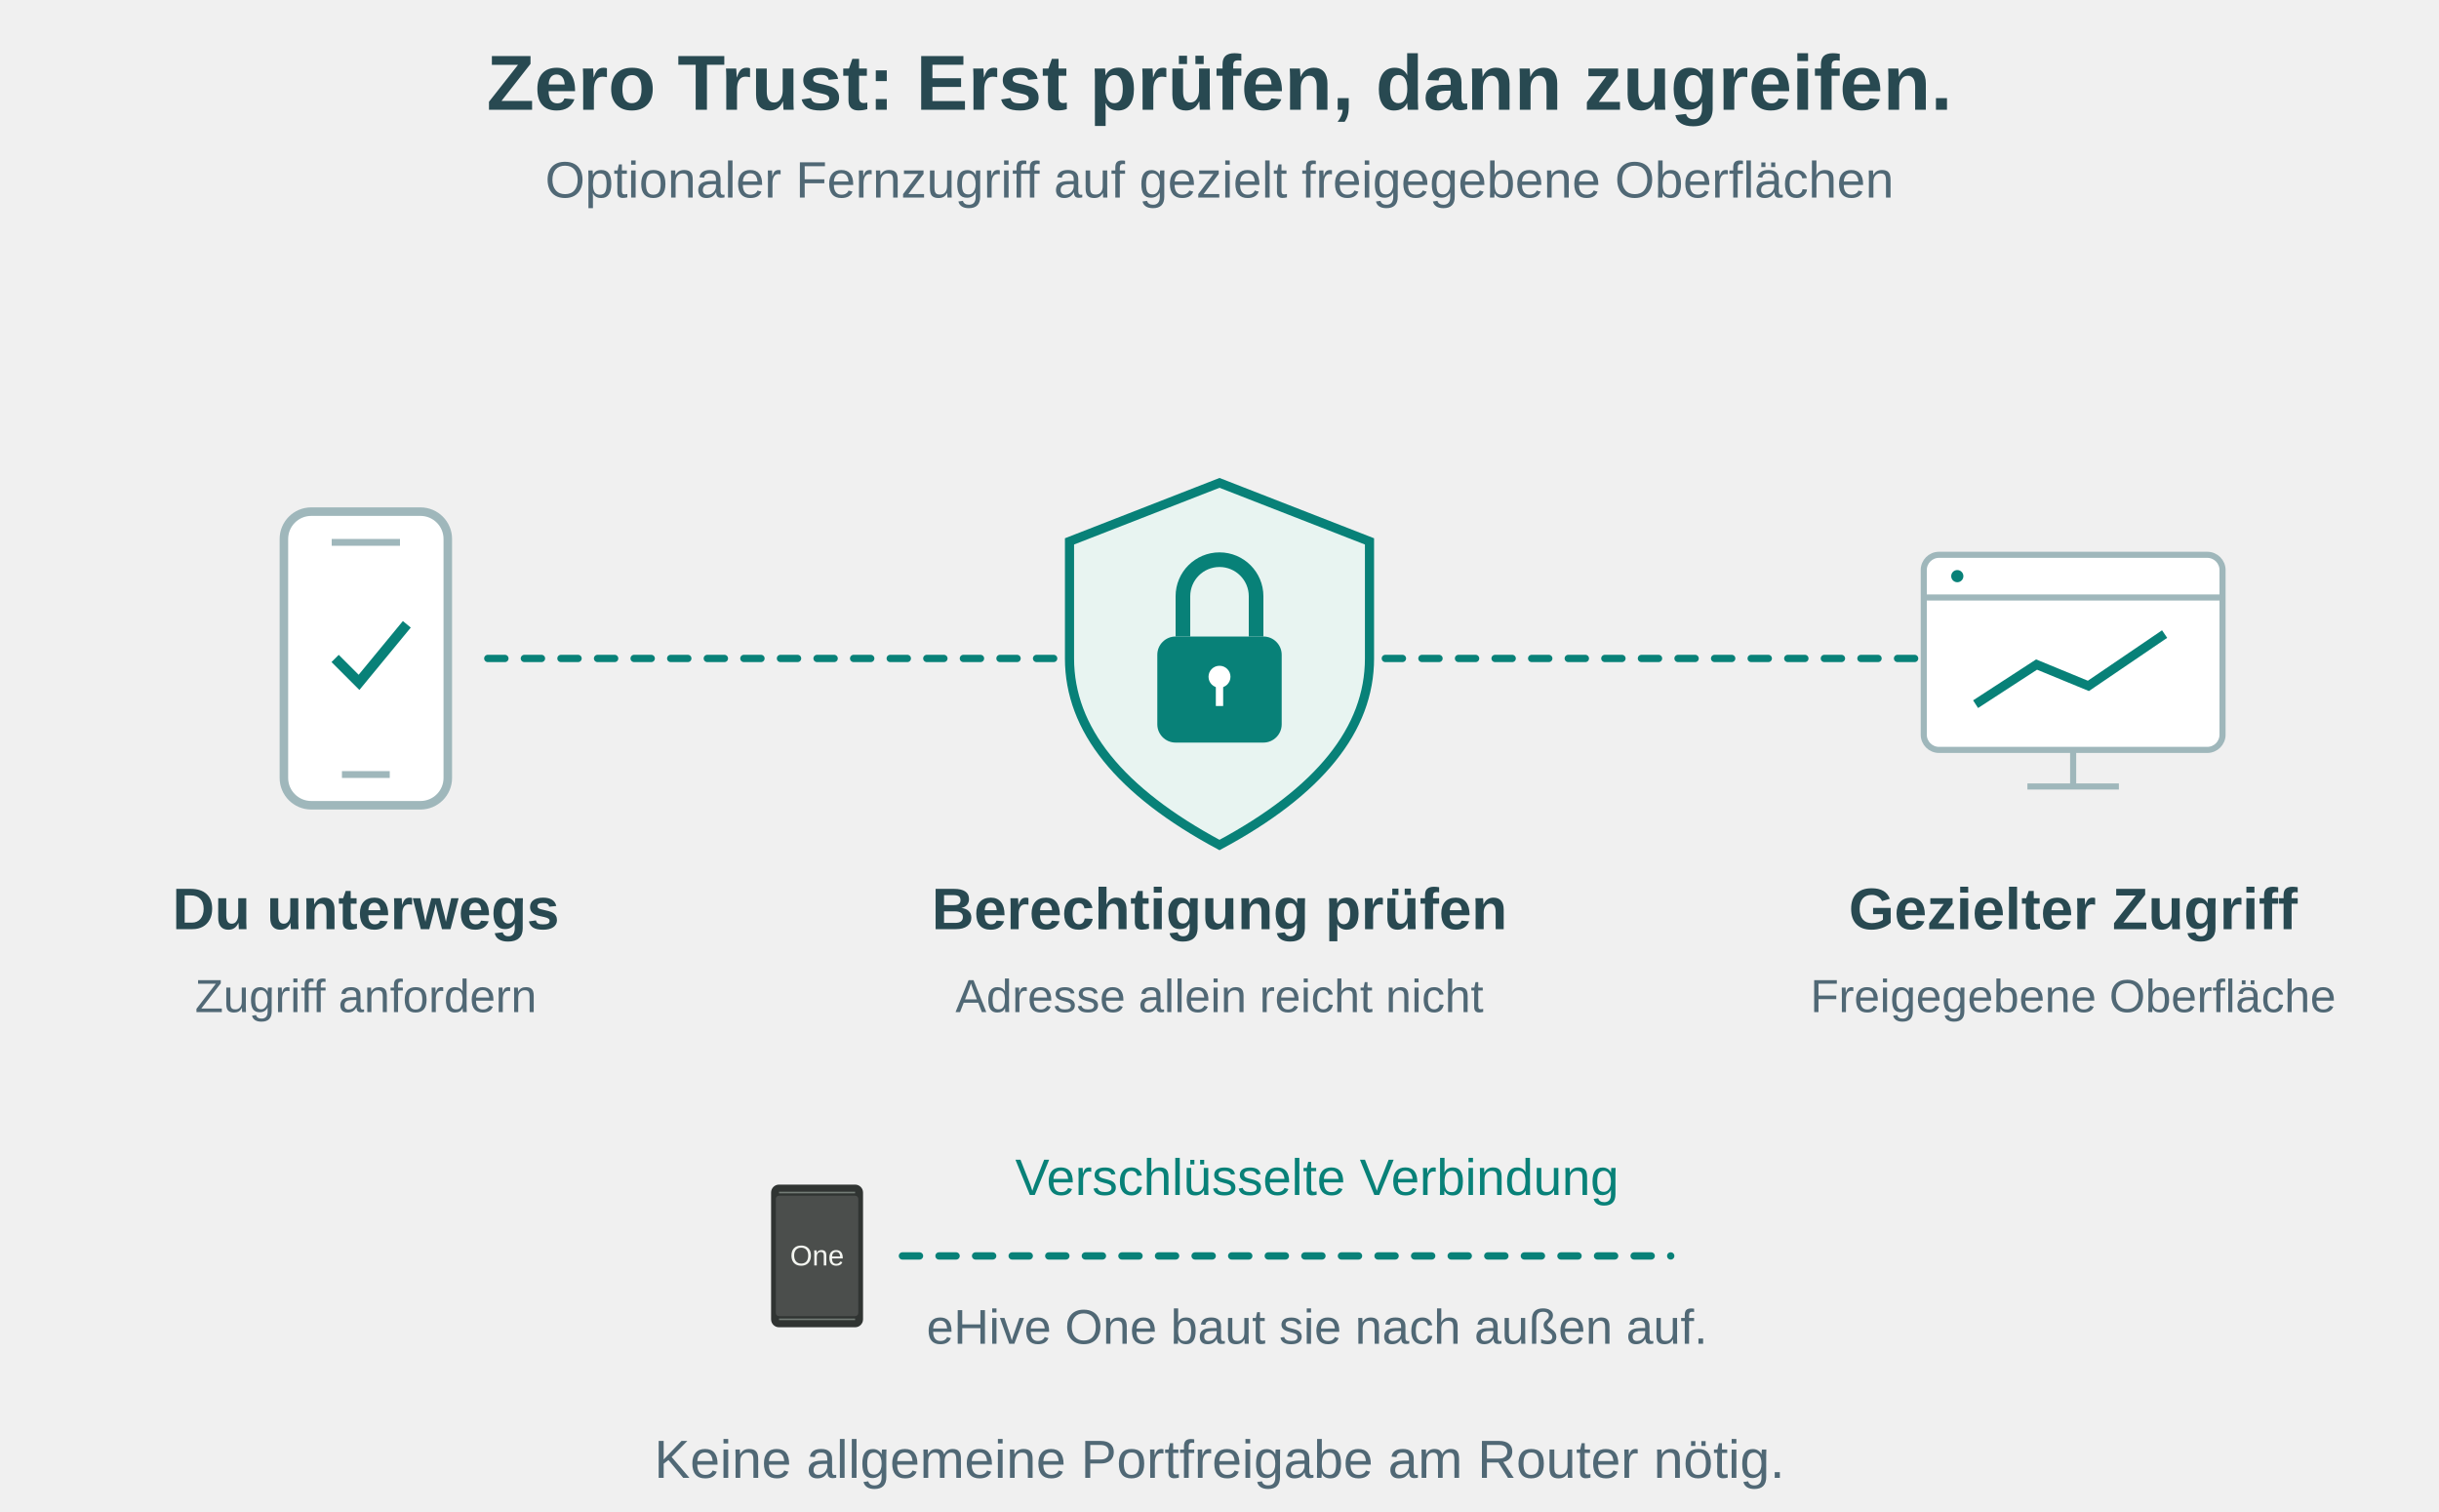
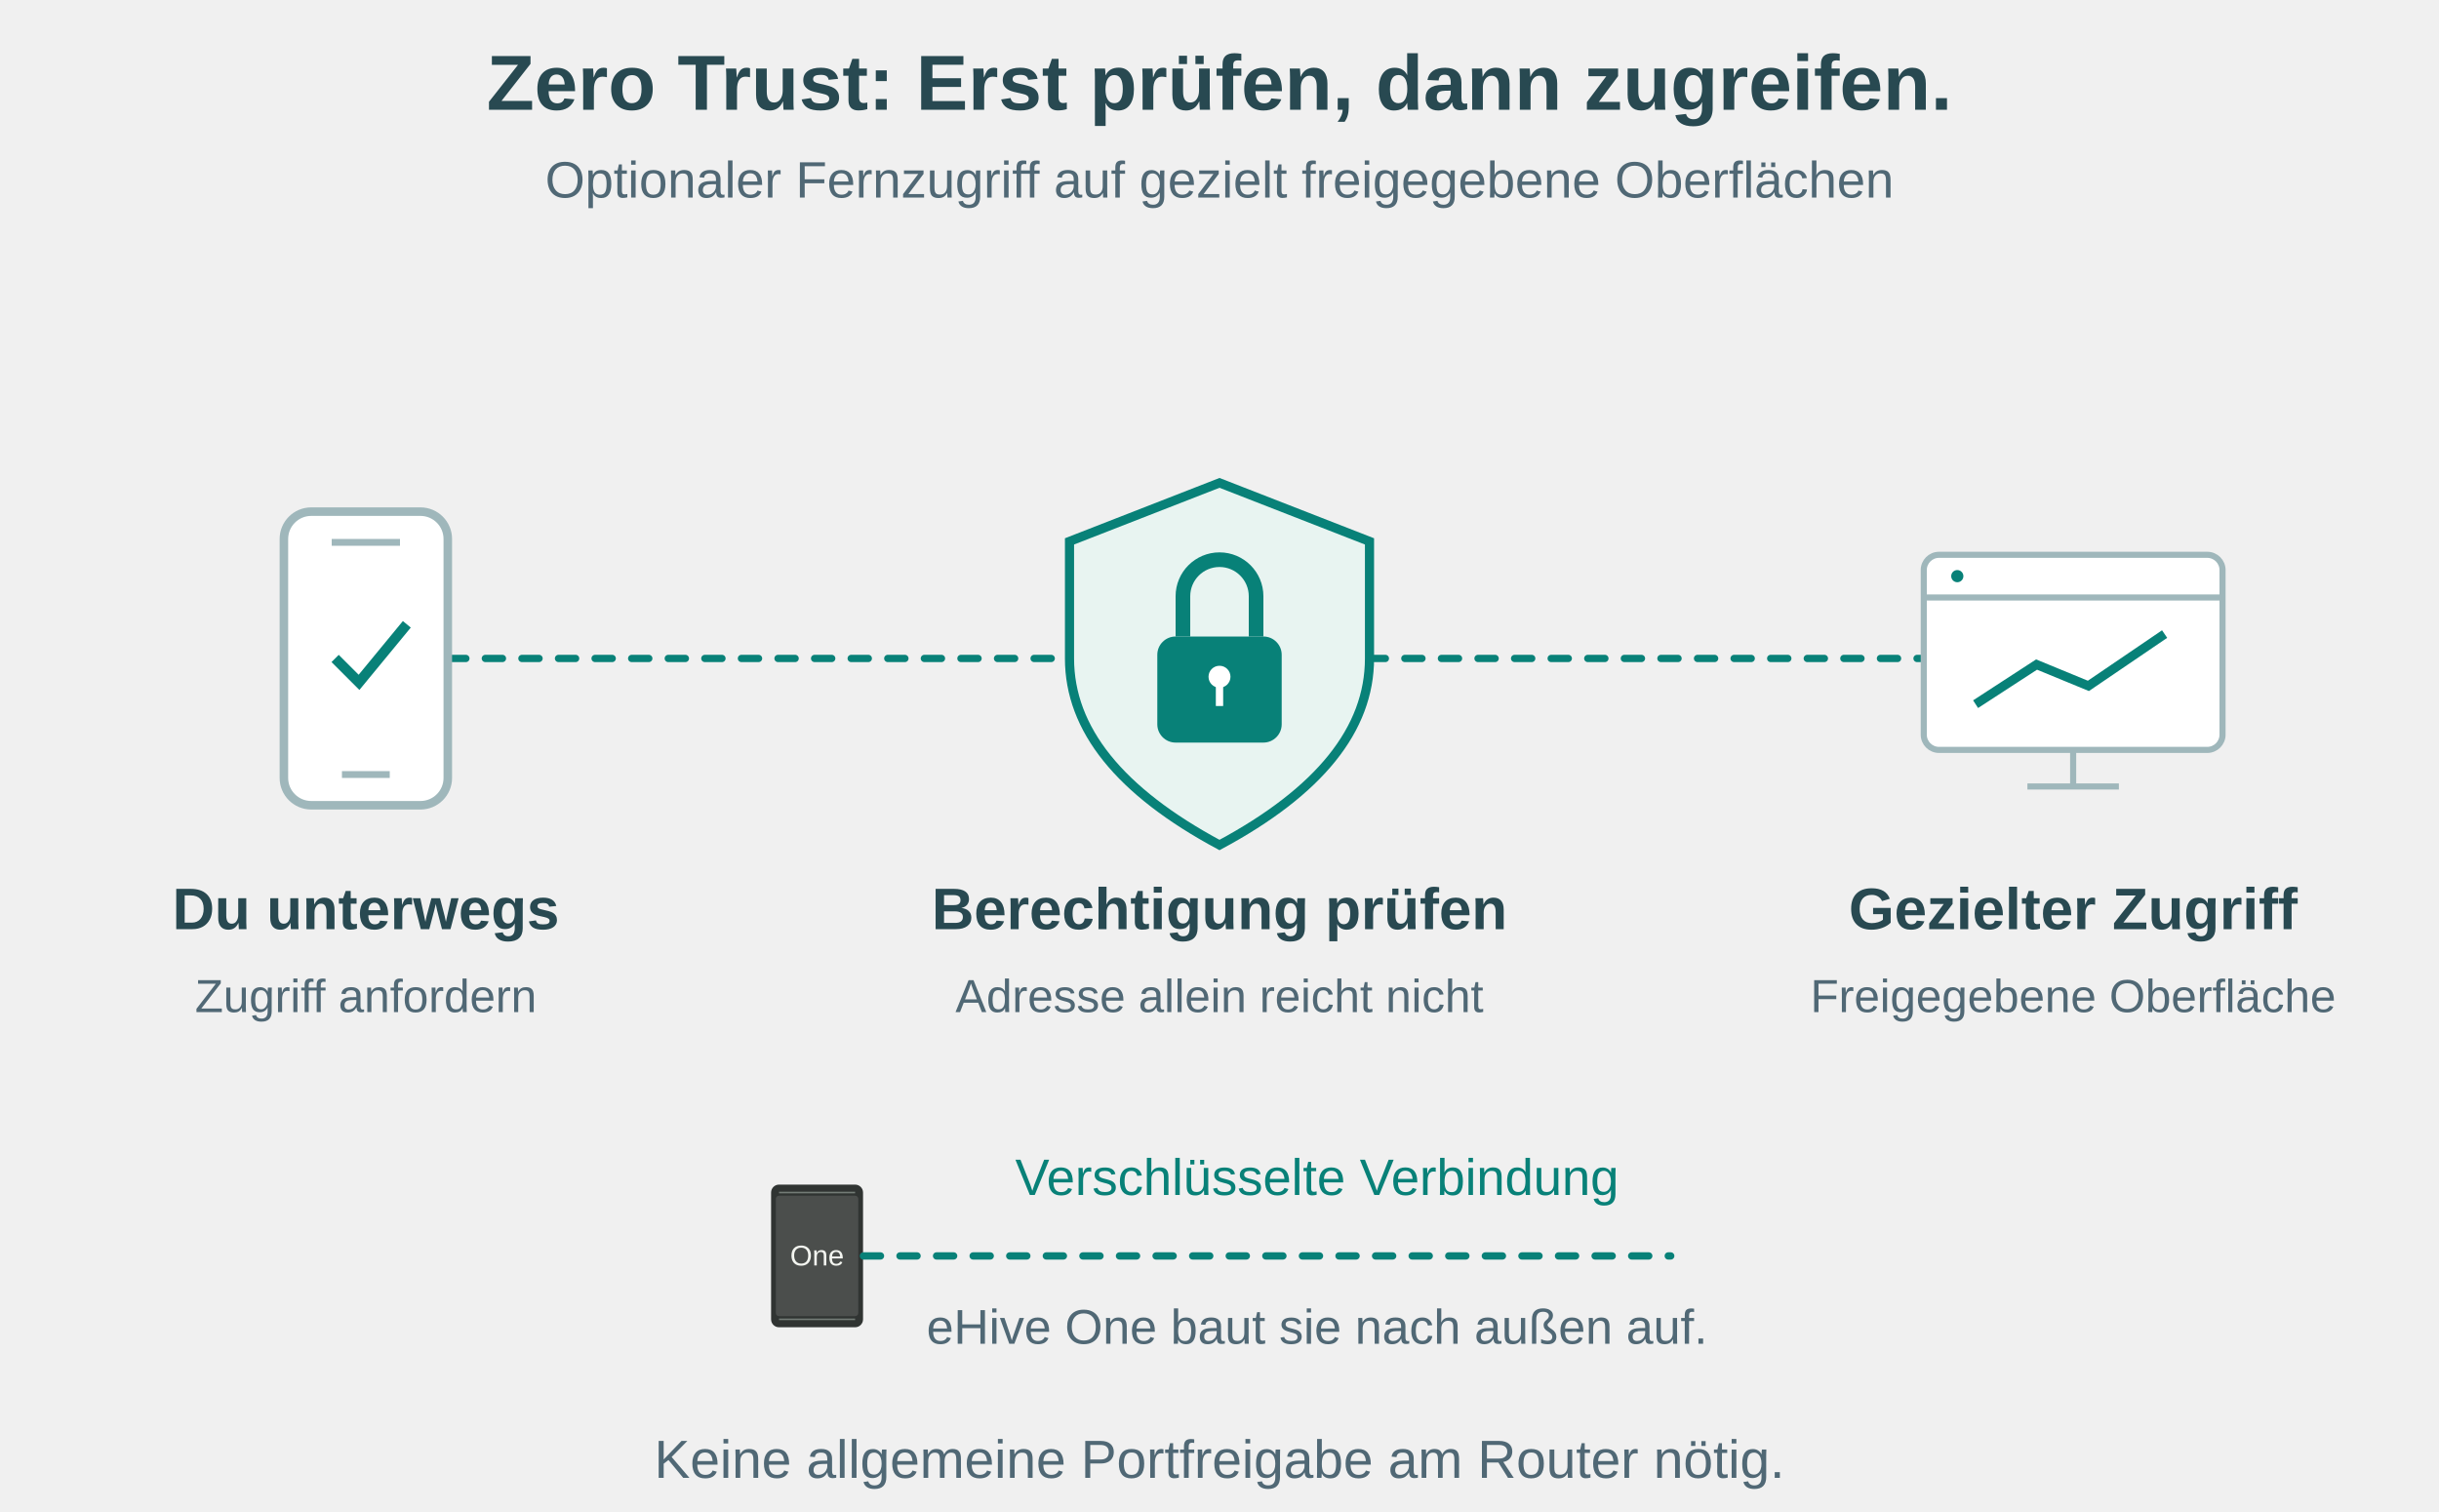
<svg xmlns="http://www.w3.org/2000/svg" viewBox="0 0 1000 620" role="img" aria-labelledby="title desc">
  <defs>
    <pattern id="dots" width="22" height="22" patternUnits="userSpaceOnUse">
      <circle cx="1" cy="1" r=".8" fill="#dce5e8" />
    </pattern>
    <g id="one">
      <rect x="-29" y="-45" width="58" height="90" rx="5" fill="#303432" />
      <rect x="-26" y="-38" width="52" height="76" rx="2" fill="#4b4e4c" />
      <path d="M-24-40H24M-24 40H24" stroke="#737b76" />
      <text y="6" text-anchor="middle" font-size="18" fill="#f3f5f0">One</text>
    </g>
    <g id="meter">
      <rect x="-27" y="-35" width="54" height="70" rx="7" fill="#fff" stroke="#9fb7bb" stroke-width="2" />
      <path d="M-16-35v-5h32v5M-16 35v5h32v-5" fill="#e1eceb" stroke="#9fb7bb" />
      <rect x="-18" y="-23" width="36" height="20" rx="3" fill="#e8f4f1" />
      <text y="-10" font-size="8" text-anchor="middle" fill="#35666a" font-family="monospace">01248</text>
      <circle cx="-12" cy="11" r="3" fill="#088178" />
      <path d="M-3 10H17M-17 25H17" stroke="#d4e3e2" stroke-width="2" />
    </g>
    <g id="wallbox">
      <rect x="-30" y="-36" width="60" height="72" rx="12" fill="#284951" />
      <rect x="-18" y="-25" width="36" height="14" rx="3" fill="#c9e5df" />
      <path d="M2-1l-10 16H3L-4 28" fill="none" stroke="#93d6c7" stroke-width="3" />
      <path d="M30-4q23 0 16 25t11 12" fill="none" stroke="#5b7a80" stroke-width="3" />
    </g>
    <g id="pv">
      <path d="M-38-30H38L49 28H-49Z" fill="#344f61" stroke="#8eafb9" stroke-width="2" />
      <path d="M-19-30l-5 58M0-30V28M19-30l5 58M-42-11H42M-46 9H46" stroke="#87aaba" stroke-width="1.5" />
      <path d="M0 28V42M-23 42H23" stroke="#8eafb9" stroke-width="3" />
    </g>
    <g id="browser">
      <rect x="-49" y="-34" width="98" height="64" rx="5" fill="#fff" stroke="#9fb7bb" stroke-width="2" />
      <path d="M-49-20H49M-15 42H15M0 30V42" stroke="#9fb7bb" stroke-width="2" />
      <circle cx="-38" cy="-27" r="2" fill="#088178" />
      <path d="M-32 15l20-13 17 7 25-17" fill="none" stroke="#088178" stroke-width="3" />
    </g>
    <g id="phone">
      <rect x="-24" y="-43" width="48" height="86" rx="8" fill="#fff" stroke="#9fb7bb" stroke-width="2.5" />
      <path d="M-10-34H10M-7 34H7" stroke="#9fb7bb" stroke-width="2" />
      <path d="M-9 0l7 7 14-17" fill="none" stroke="#088178" stroke-width="3" />
    </g>
    <g id="shield">
      <path d="M0-48l41 16V0q0 29-41 51Q-41 29-41 0V-32Z" fill="#e8f4f1" stroke="#088178" stroke-width="2.5" />
      <rect x="-17" y="-6" width="34" height="29" rx="5" fill="#088178" />
      <path d="M-10-6V-17a10 10 0 0 1 20 0V-6" fill="none" stroke="#088178" stroke-width="4" />
      <circle cy="5" r="3" fill="#fff" />
      <path d="M0 7V13" stroke="#fff" stroke-width="2" />
    </g>
    <g id="cloud">
      <path d="M-30 20h60a20 20 0 0 0 0-40 30 30 0 0 0-56-7 24 24 0 0 0-4 47Z" fill="#eef3f4" stroke="#9fb7bb" stroke-width="2.5" />
    </g>
    <g id="house">
      <path d="M-120-38L0-130 120-38" fill="#e8f2f2" stroke="#a9bac2" stroke-width="2.5" stroke-linejoin="round" />
      <path d="M-104-48V115H104V-48" fill="#fff" stroke="#a9bac2" stroke-width="2" />
      <path d="M-104 115H104" stroke="#a9bac2" stroke-width="2" />
    </g>
  </defs>
  <g font-family="Arial,Helvetica,sans-serif">
    <text x="500" y="45" text-anchor="middle" font-size="32" fill="#284951" font-weight="700">Zero Trust: Erst prüfen, dann zugreifen.</text>
    <text x="500" y="81" text-anchor="middle" font-size="21" fill="#506875" font-weight="500">Optionaler Fernzugriff auf gezielt freigegebene Oberflächen</text>
-     <path d="M200 270H432M568 270H800" fill="none" stroke="#088178" stroke-width="3" stroke-linecap="round" stroke-linejoin="round" stroke-dasharray="7 8" />
+     <path d="M184 270H439M561 270H789" fill="none" stroke="#088178" stroke-width="3" stroke-linecap="round" stroke-linejoin="round" stroke-dasharray="7 8" />
    <use href="#phone" transform="translate(150 270) scale(1.4)" />
    <use href="#shield" transform="translate(500 270) scale(1.5)" />
    <use href="#browser" transform="translate(850 270) scale(1.25)" />
    <text x="150" y="381" text-anchor="middle" font-size="24" fill="#284951" font-weight="700">Du unterwegs</text>
    <text x="500" y="381" text-anchor="middle" font-size="24" fill="#284951" font-weight="700">Berechtigung prüfen</text>
    <text x="850" y="381" text-anchor="middle" font-size="24" fill="#284951" font-weight="700">Gezielter Zugriff</text>
    <text x="150" y="415" text-anchor="middle" font-size="19" fill="#506875" font-weight="500">Zugriff anfordern</text>
    <text x="500" y="415" text-anchor="middle" font-size="19" fill="#506875" font-weight="500">Adresse allein reicht nicht</text>
    <text x="850" y="415" text-anchor="middle" font-size="19" fill="#506875" font-weight="500">Freigegebene Oberfläche</text>
    <use href="#one" transform="translate(335 515) scale(0.65)" />
-     <path d="M370 515H685" fill="none" stroke="#088178" stroke-width="3" stroke-linecap="round" stroke-linejoin="round" stroke-dasharray="7 8" />
+     <path d="M354 515H685" fill="none" stroke="#088178" stroke-width="3" stroke-linecap="round" stroke-linejoin="round" stroke-dasharray="7 8" />
    <text x="540" y="490" text-anchor="middle" font-size="21" fill="#088178" font-weight="500">Verschlüsselte Verbindung</text>
    <text x="540" y="551" text-anchor="middle" font-size="20" fill="#506875" font-weight="500">eHive One baut sie nach außen auf.</text>
    <text x="500" y="606" text-anchor="middle" font-size="22" fill="#506875" font-weight="500">Keine allgemeine Portfreigabe am Router nötig.</text>
  </g>
</svg>
